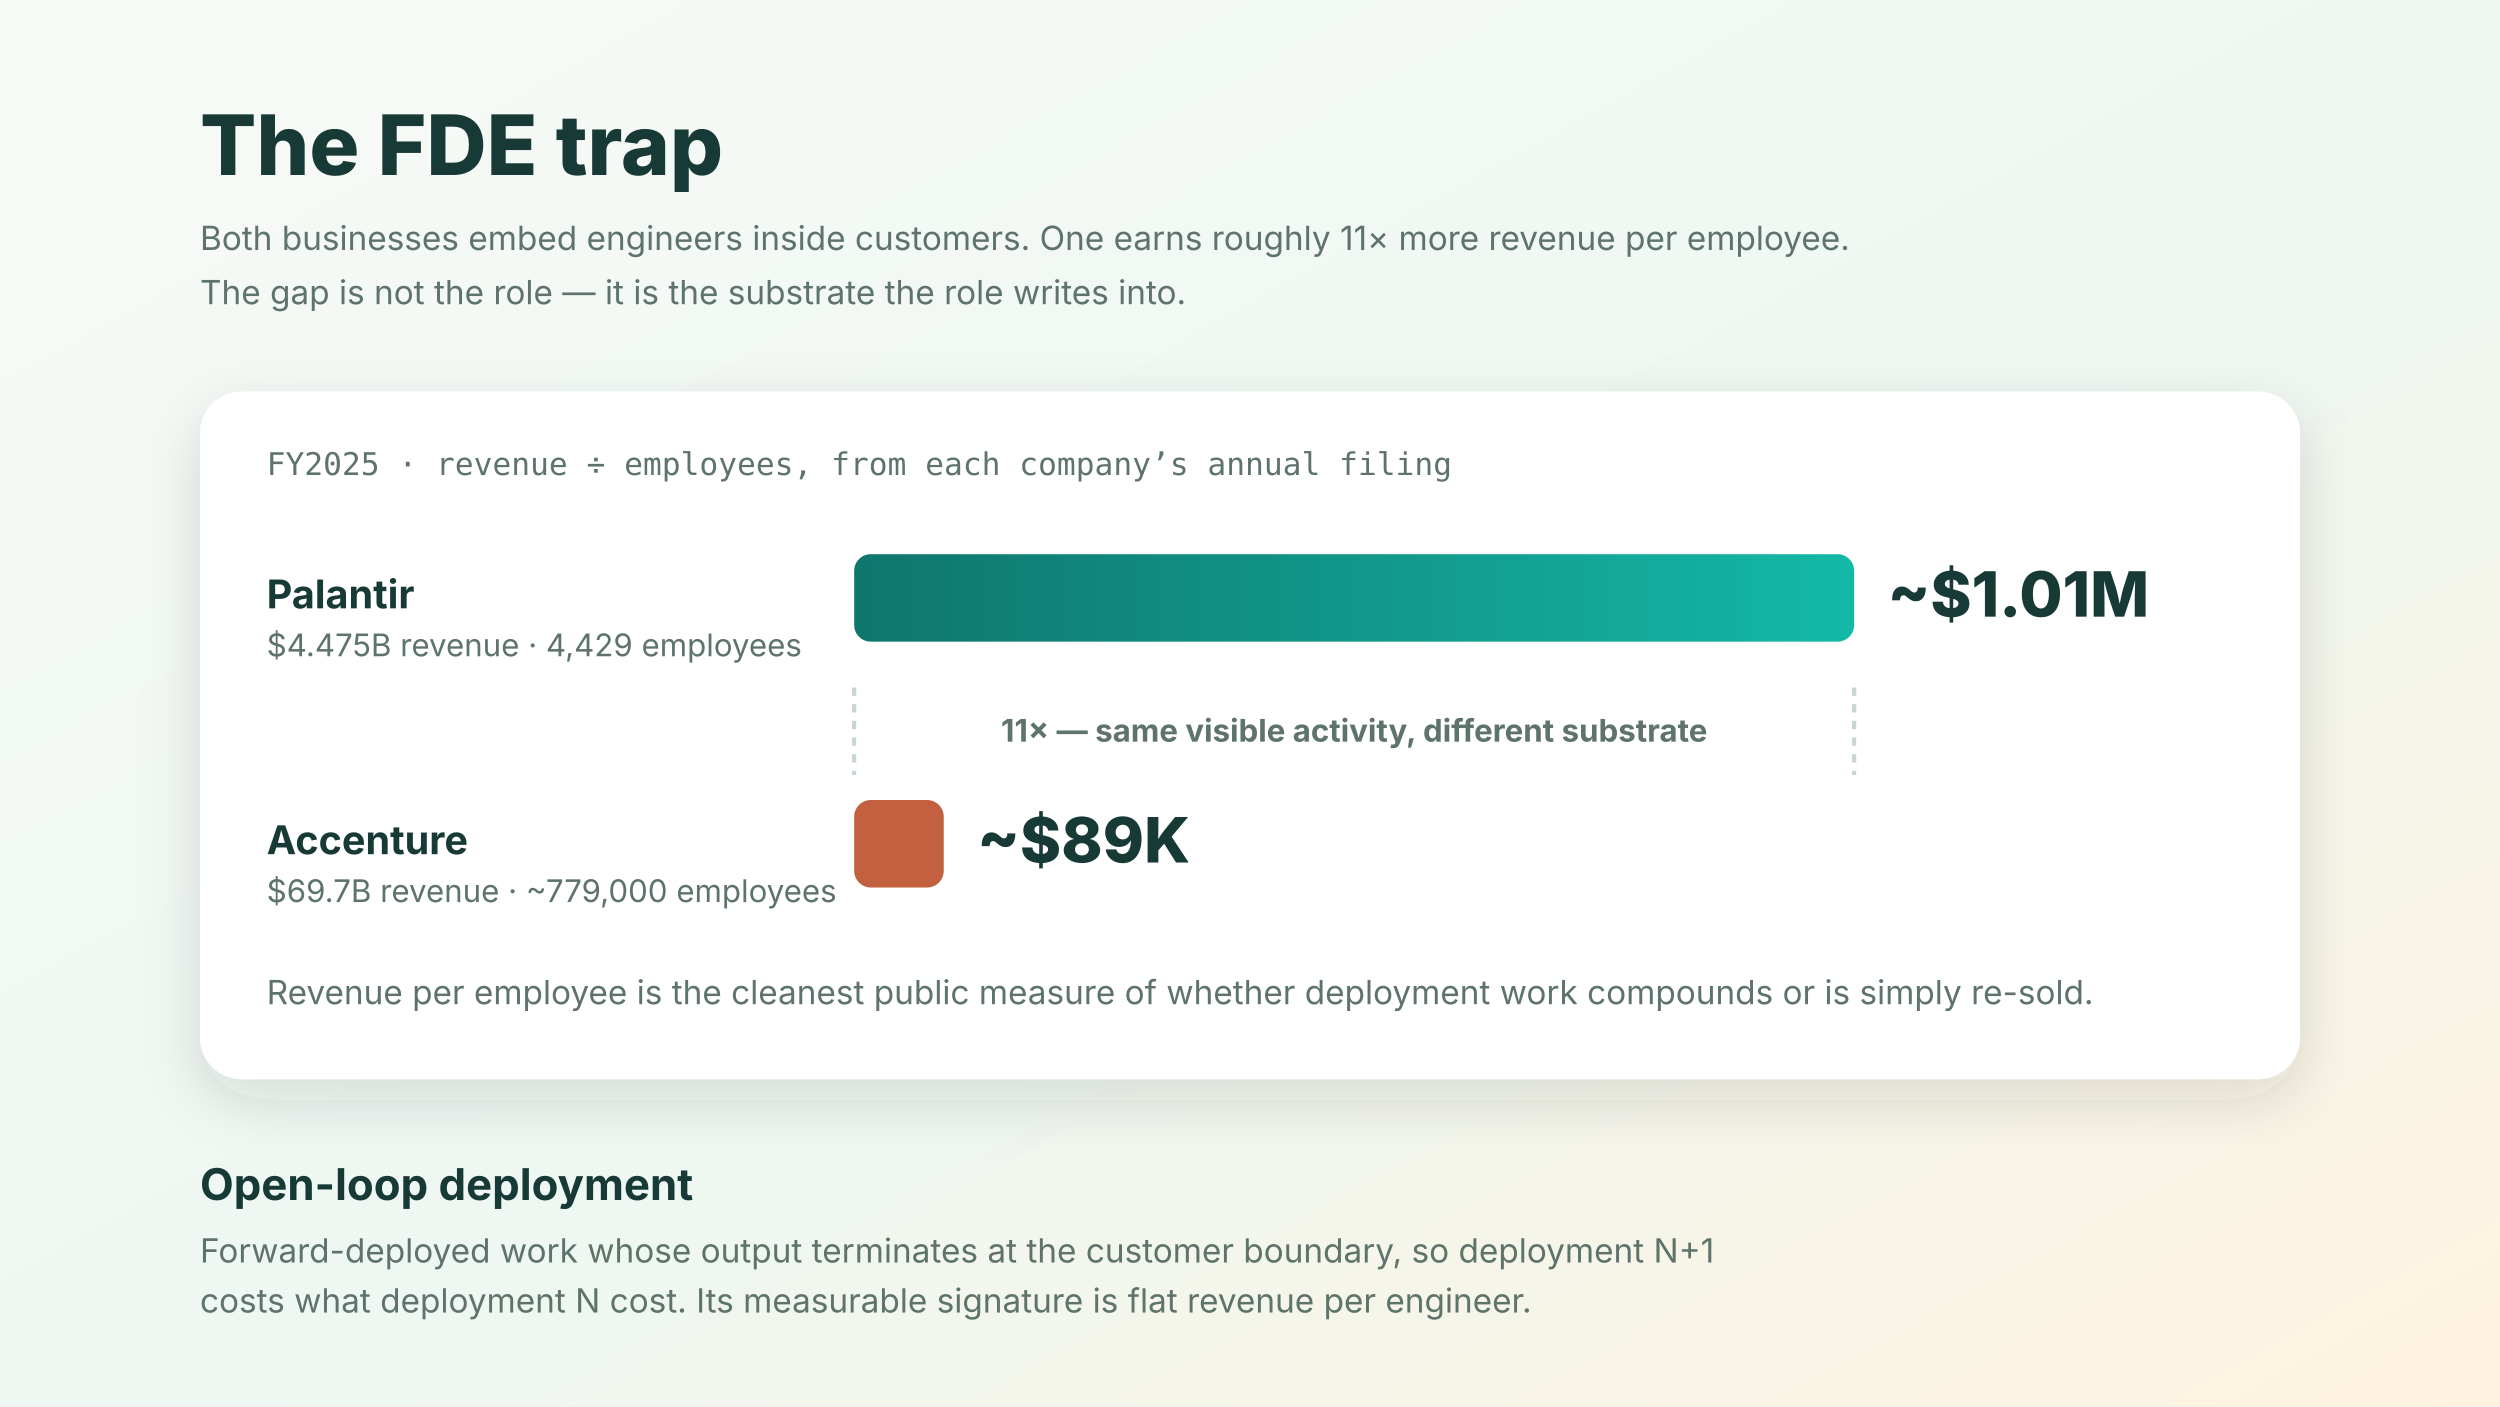
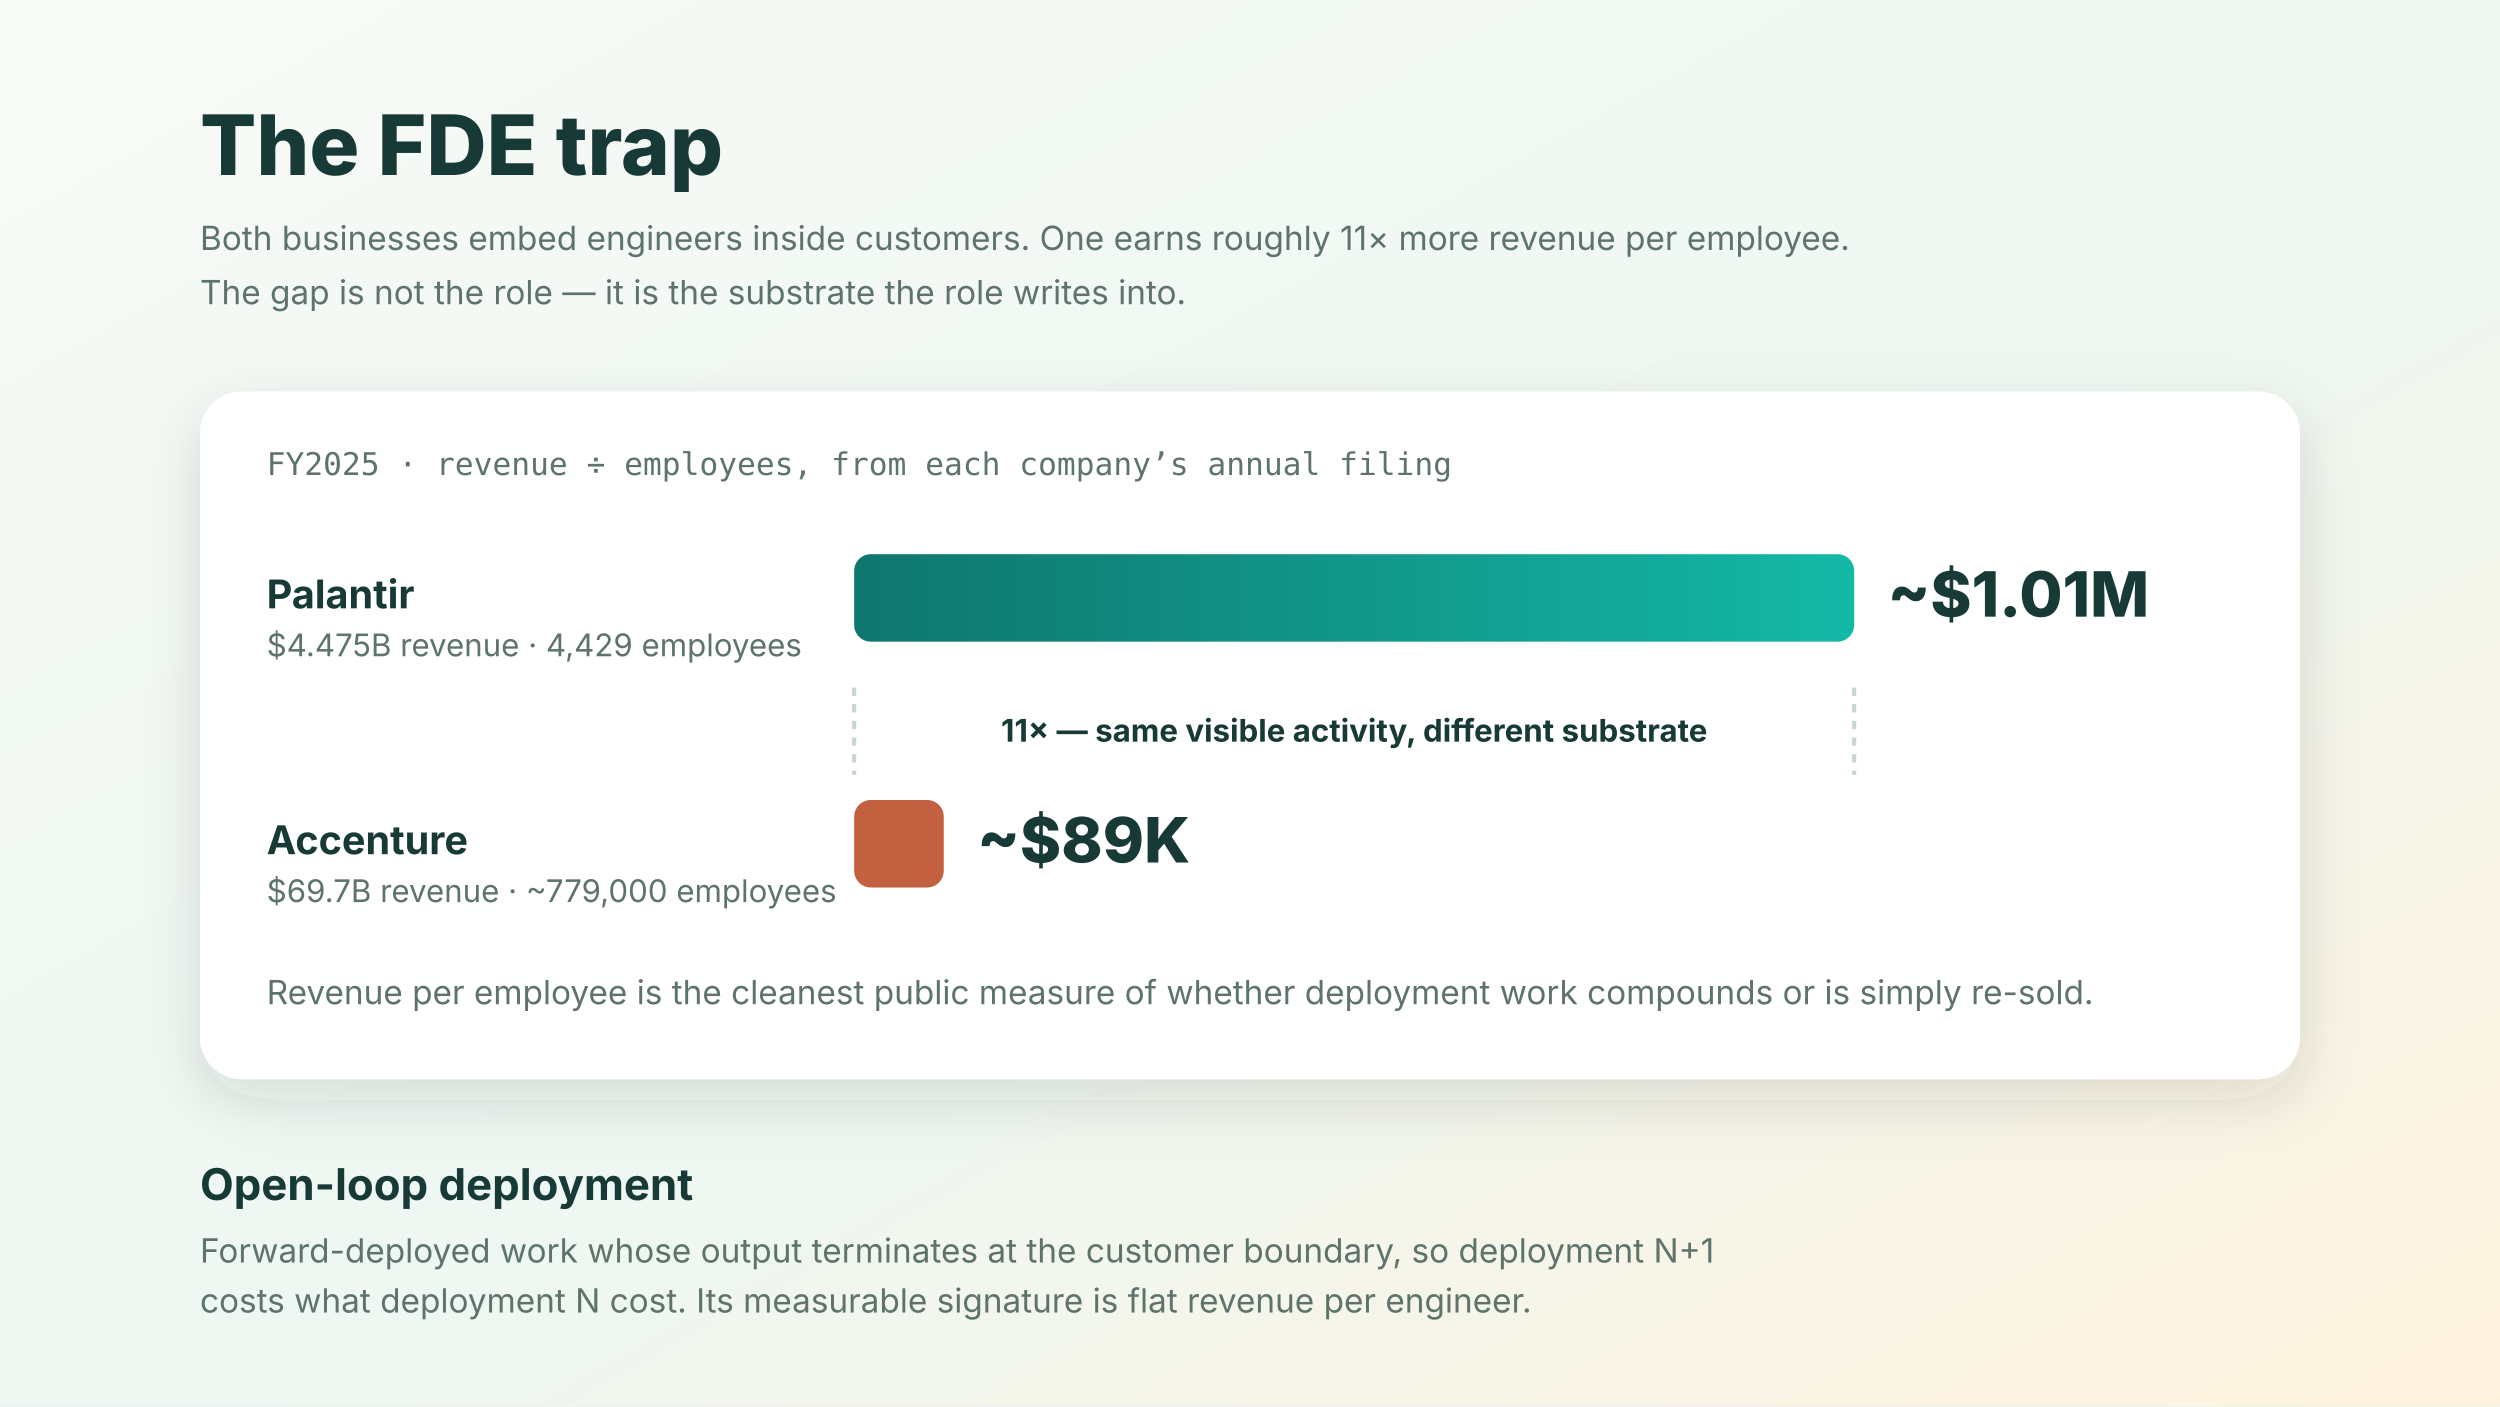
<svg xmlns="http://www.w3.org/2000/svg" viewBox="0 0 1200 675" role="img" aria-label="The FDE trap: Palantir earned about 1.01 million dollars of revenue per employee in FY2025 while Accenture earned about 89 thousand, an eleven times gap between two businesses that both embed engineers inside customers">
  <defs>
    <linearGradient id="bg" x1="0" x2="1" y1="0" y2="1">
      <stop stop-color="#f8faf7" />
      <stop offset=".55" stop-color="#eef7f2" />
      <stop offset="1" stop-color="#fff3df" />
    </linearGradient>
    <linearGradient id="barGood" x1="0" x2="1" y1="0" y2="0">
      <stop stop-color="#0f766e" />
      <stop offset="1" stop-color="#14b8a6" />
    </linearGradient>
    <filter id="shadow" x="-20%" y="-40%" width="140%" height="180%">
      <feDropShadow dx="0" dy="10" stdDeviation="14" flood-color="#24342f" flood-opacity=".14" />
    </filter>
    <style>
      text{font-family:-apple-system,BlinkMacSystemFont,"Segoe UI",sans-serif;fill:#173a36}
      .tiny{font-size:16px;fill:#5d736b}
      .soft{fill:#5d736b;font-size:15px}
      .label{font-size:19px;font-weight:720}
      .num{font-size:30px;font-weight:800}
      .mono{font-family:ui-monospace,"SF Mono",Menlo,monospace}
    </style>
  </defs>
  <rect width="1200" height="675" fill="url(#bg)" />
  <text x="96" y="84" font-size="40" font-weight="800">The FDE trap</text>
  <text x="96" y="120" class="tiny">Both businesses embed engineers inside customers. One earns roughly 11× more revenue per employee.</text>
  <text x="96" y="146" class="tiny">The gap is not the role — it is the substrate the role writes into.</text>
  <rect x="96" y="188" width="1008" height="330" rx="20" fill="#ffffff" filter="url(#shadow)" />
  <text x="128" y="228" class="soft mono">FY2025 · revenue ÷ employees, from each company’s annual filing</text>
  <text x="128" y="292" class="label">Palantir</text>
  <text x="128" y="315" class="soft">$4.475B revenue · 4,429 employees</text>
  <rect x="410" y="266" width="480" height="42" rx="8" fill="url(#barGood)" />
  <text x="906" y="296" class="num" fill="#0f766e">~$1.01M</text>
  <text x="128" y="410" class="label">Accenture</text>
  <text x="128" y="433" class="soft">$69.7B revenue · ~779,000 employees</text>
  <rect x="410" y="384" width="43" height="42" rx="8" fill="#c2603f" />
  <text x="469" y="414" class="num" fill="#a04b2e">~$89K</text>
  <line x1="410" y1="330" x2="410" y2="372" stroke="#c7d6cf" stroke-width="2" stroke-dasharray="4 4" />
  <line x1="890" y1="330" x2="890" y2="372" stroke="#c7d6cf" stroke-width="2" stroke-dasharray="4 4" />
-   <text x="650" y="356" text-anchor="middle" class="soft" font-weight="700" fill="#173a36">11× — same visible activity, different substrate</text>
+   <text x="650" y="356" text-anchor="middle" class="soft" style="fill:#173a36" font-weight="700">11× — same visible activity, different substrate</text>
  <text x="128" y="482" class="tiny">Revenue per employee is the cleanest public measure of whether deployment work compounds or is simply re-sold.</text>
  <text x="96" y="576" font-size="21" font-weight="740">Open-loop deployment</text>
  <text x="96" y="606" class="tiny">Forward-deployed work whose output terminates at the customer boundary, so deployment N+1</text>
  <text x="96" y="630" class="tiny">costs what deployment N cost. Its measurable signature is flat revenue per engineer.</text>
</svg>
